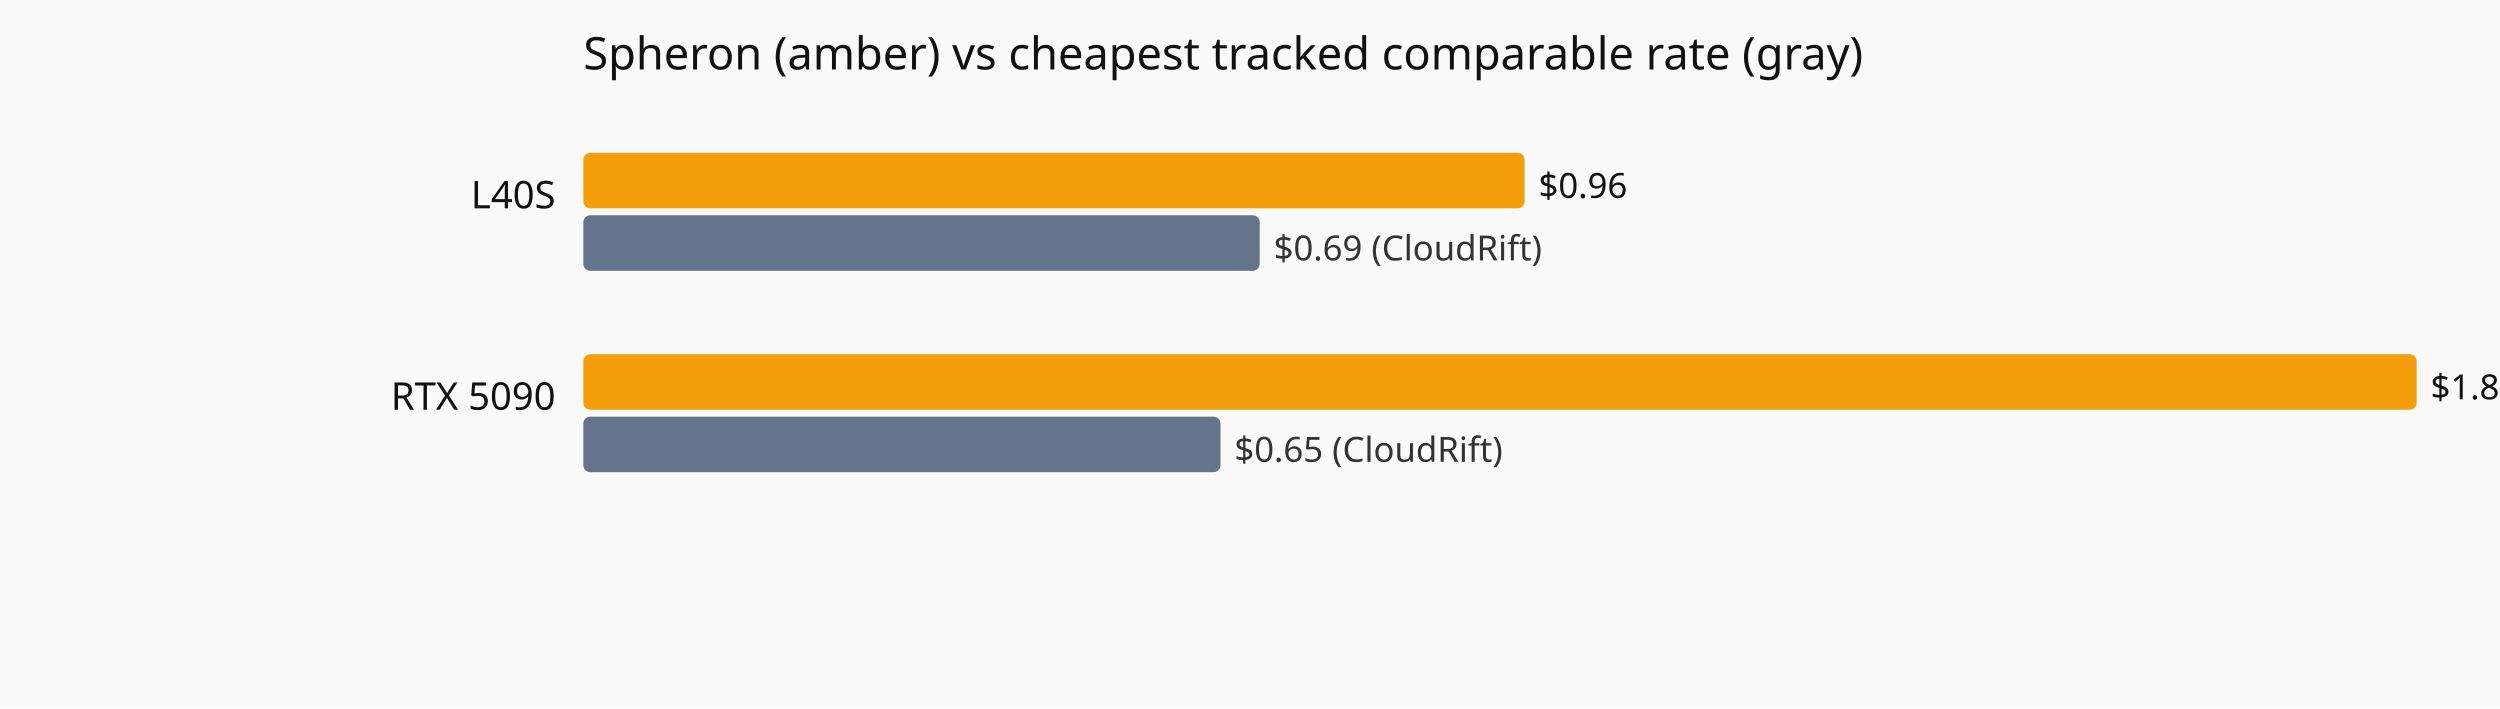
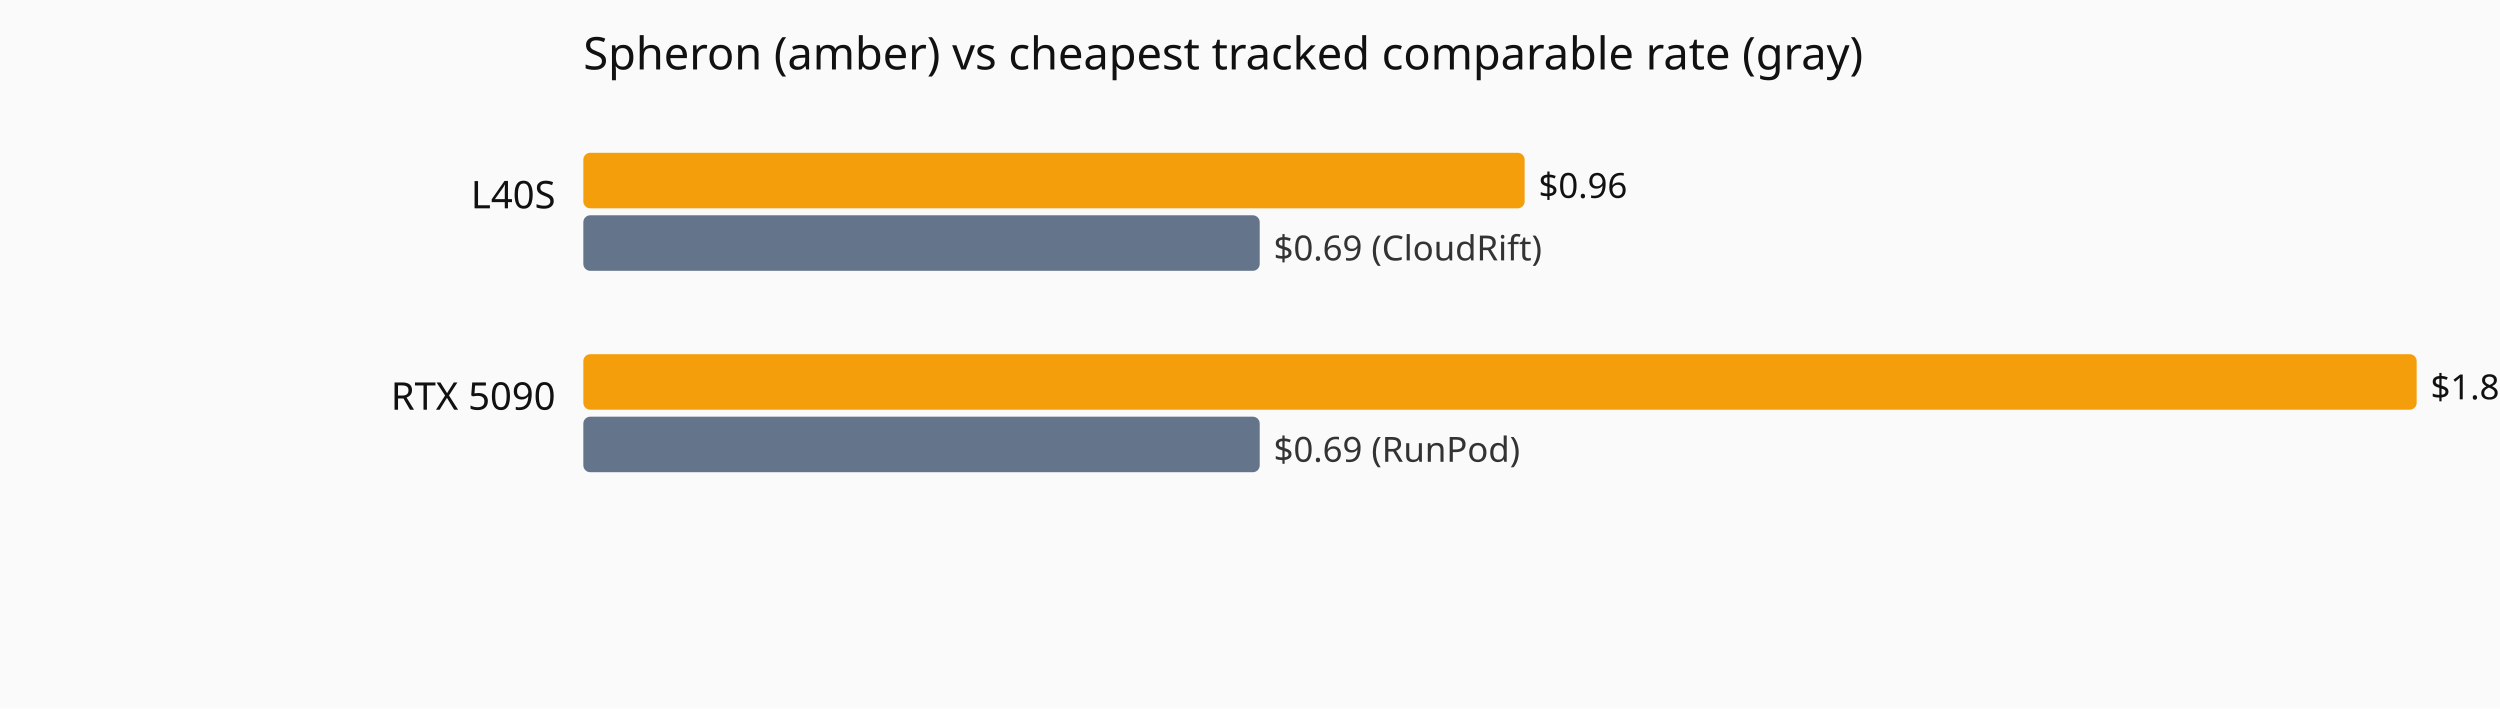
<svg xmlns="http://www.w3.org/2000/svg" viewBox="0 0 720 204" role="img" aria-label="Current hourly rate versus the cheapest tracked vendor, by GPU model.">
  <rect width="720" height="204" fill="#fafafa" />
  <text x="168" y="20" font-family="system-ui,sans-serif" font-size="13" fill="#111">Spheron (amber) vs cheapest tracked comparable rate (gray)</text>
  <text x="160" y="60" text-anchor="end" font-family="system-ui,sans-serif" font-size="11" fill="#111">L40S</text>
  <rect x="168" y="44" width="271.1" height="16" fill="#f59e0b" rx="2" />
  <text x="443.1" y="57" font-family="system-ui,sans-serif" font-size="10" fill="#111">$0.96</text>
  <rect x="168" y="62" width="194.8" height="16" fill="#64748b" rx="2" />
  <text x="366.8" y="75" font-family="system-ui,sans-serif" font-size="10" fill="#333">$0.69 (CloudRift)</text>
  <text x="160" y="118" text-anchor="end" font-family="system-ui,sans-serif" font-size="11" fill="#111">RTX 5090</text>
  <rect x="168" y="102" width="528.0" height="16" fill="#f59e0b" rx="2" />
  <text x="700.0" y="115" font-family="system-ui,sans-serif" font-size="10" fill="#111">$1.87</text>
-   <rect x="168" y="120" width="183.5" height="16" fill="#64748b" rx="2" />
-   <text x="355.5" y="133" font-family="system-ui,sans-serif" font-size="10" fill="#333">$0.65 (CloudRift)</text>
+   <rect x="168" y="120" width="194.8" height="16" fill="#64748b" rx="2" />
+   <text x="366.8" y="133" font-family="system-ui,sans-serif" font-size="10" fill="#333">$0.69 (RunPod)</text>
</svg>
